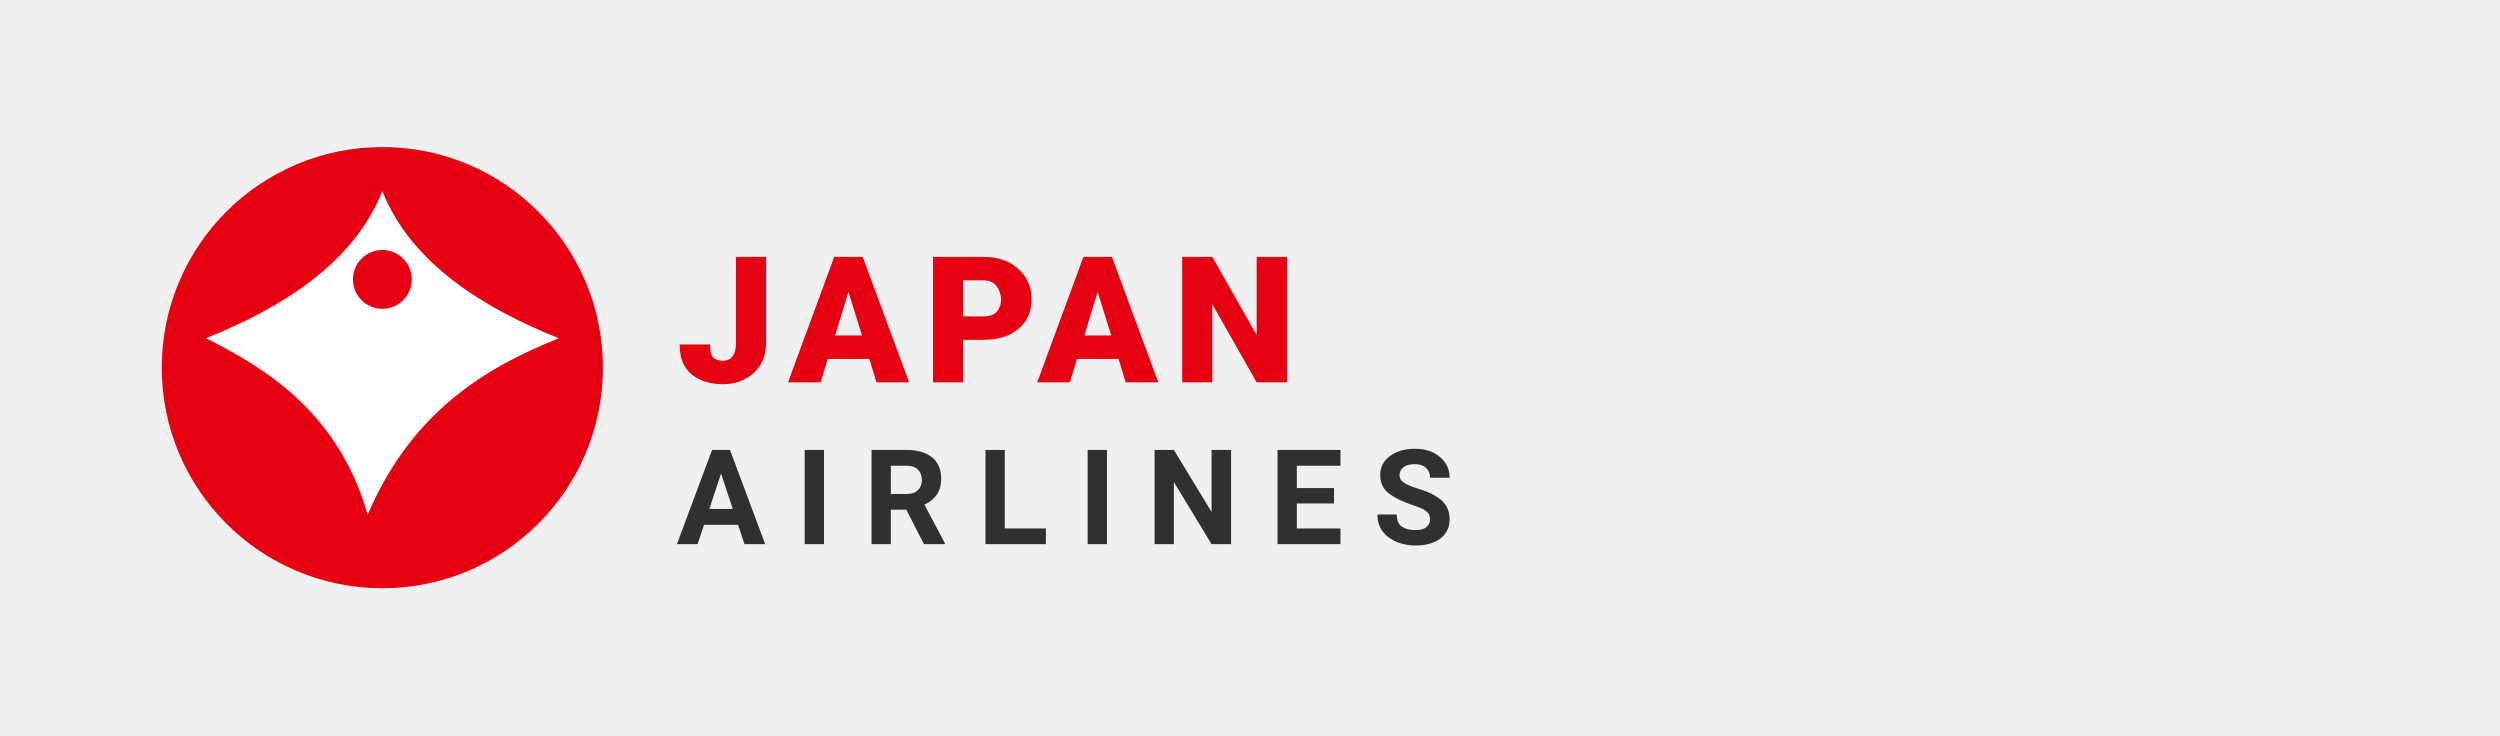
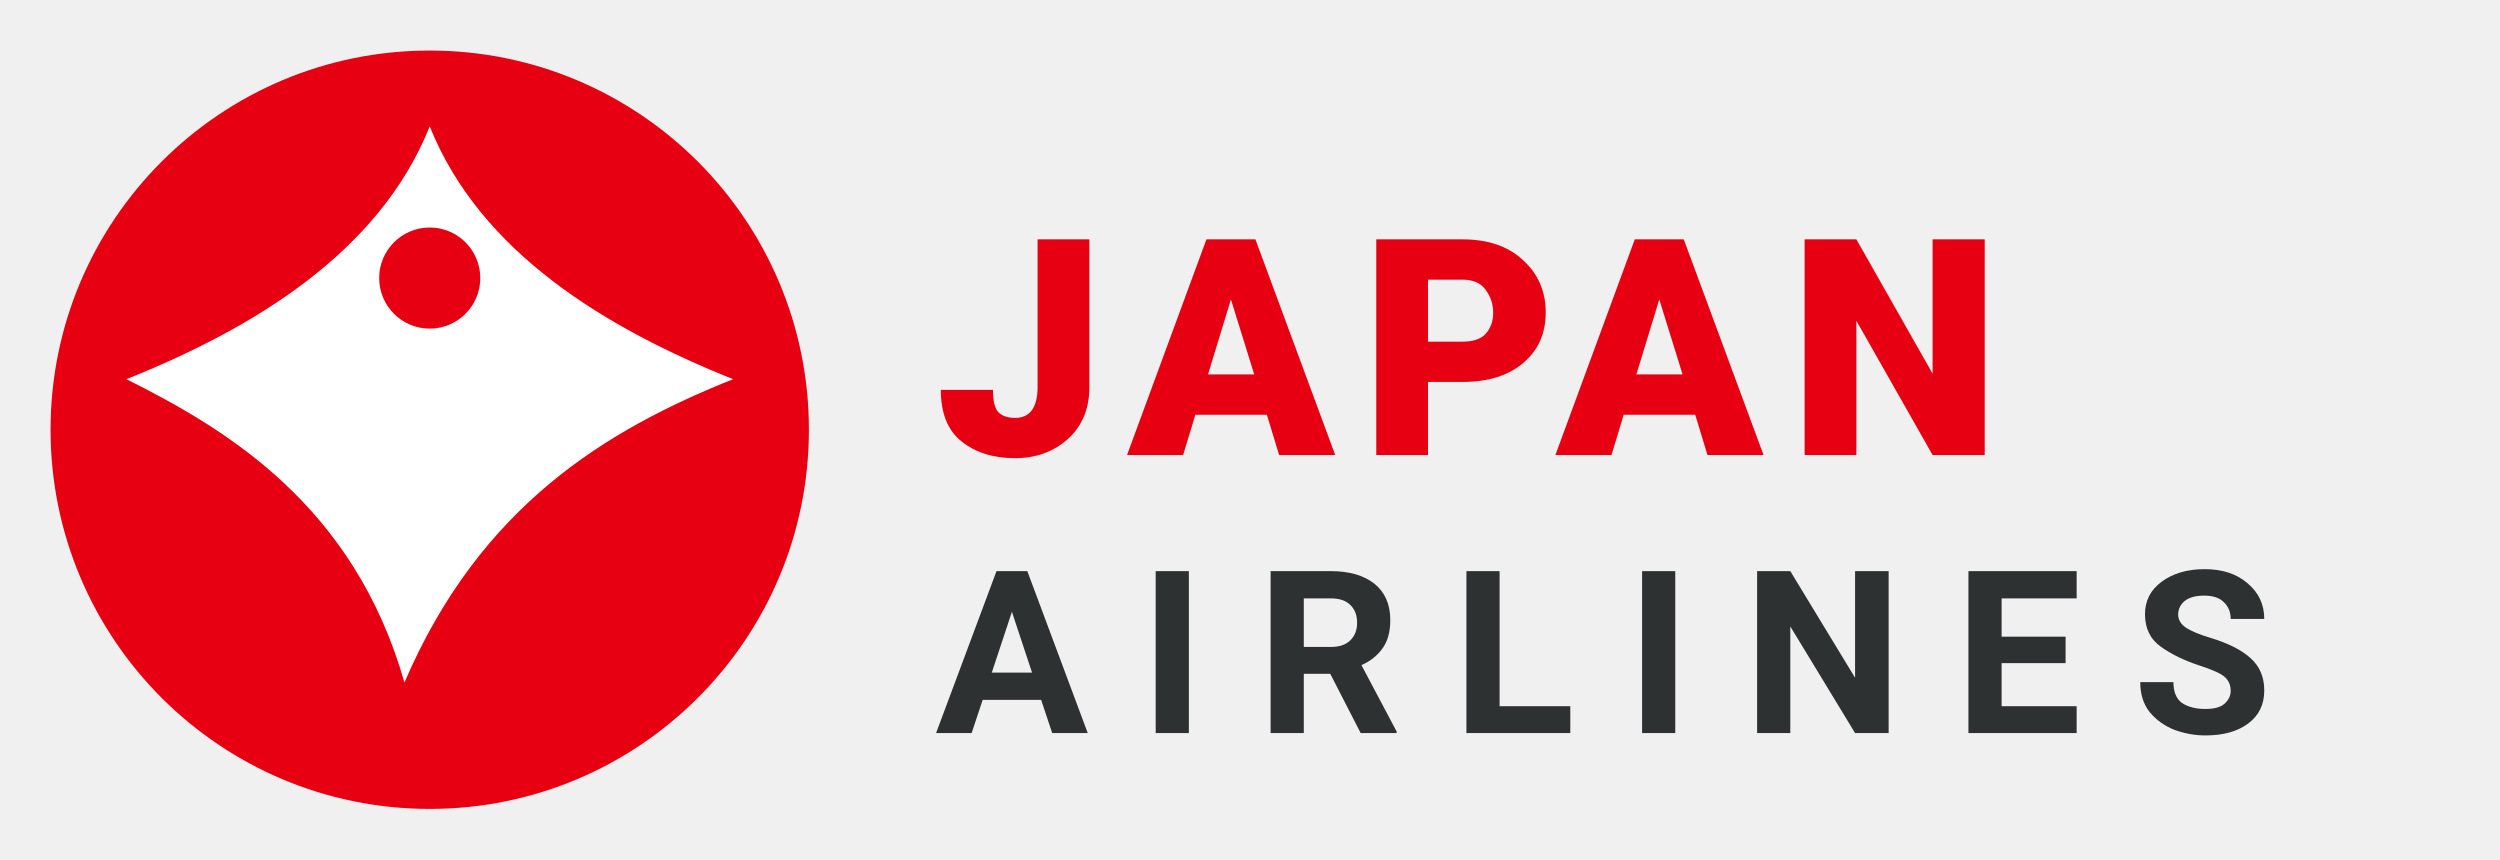
- <svg xmlns="http://www.w3.org/2000/svg" viewBox="0 0 170 50" width="170" height="50">
+ <svg xmlns="http://www.w3.org/2000/svg" viewBox="9.0 8.0 98.9 34.0" width="98.9" height="34.0">
  <g transform="translate(10, 9)">
    <circle cx="16" cy="16" r="15" fill="#E60012" />
    <path d="M16 4 C18 9, 23 12, 28 14 C23 16, 18 19, 15 26 C13 19, 8 16, 4 14 C9 12, 14 9, 16 4 Z" fill="#FFFFFF" />
    <circle cx="16" cy="10" r="2" fill="#E60012" />
  </g>
  <text x="46" y="26" font-family="-apple-system, BlinkMacSystemFont, 'Segoe UI', Roboto, sans-serif" font-size="12" font-weight="900" fill="#E60012" letter-spacing="1">JAPAN</text>
  <text x="46" y="37" font-family="-apple-system, BlinkMacSystemFont, 'Segoe UI', Roboto, sans-serif" font-size="9" font-weight="700" fill="#2E3131" letter-spacing="2">AIRLINES</text>
</svg>
